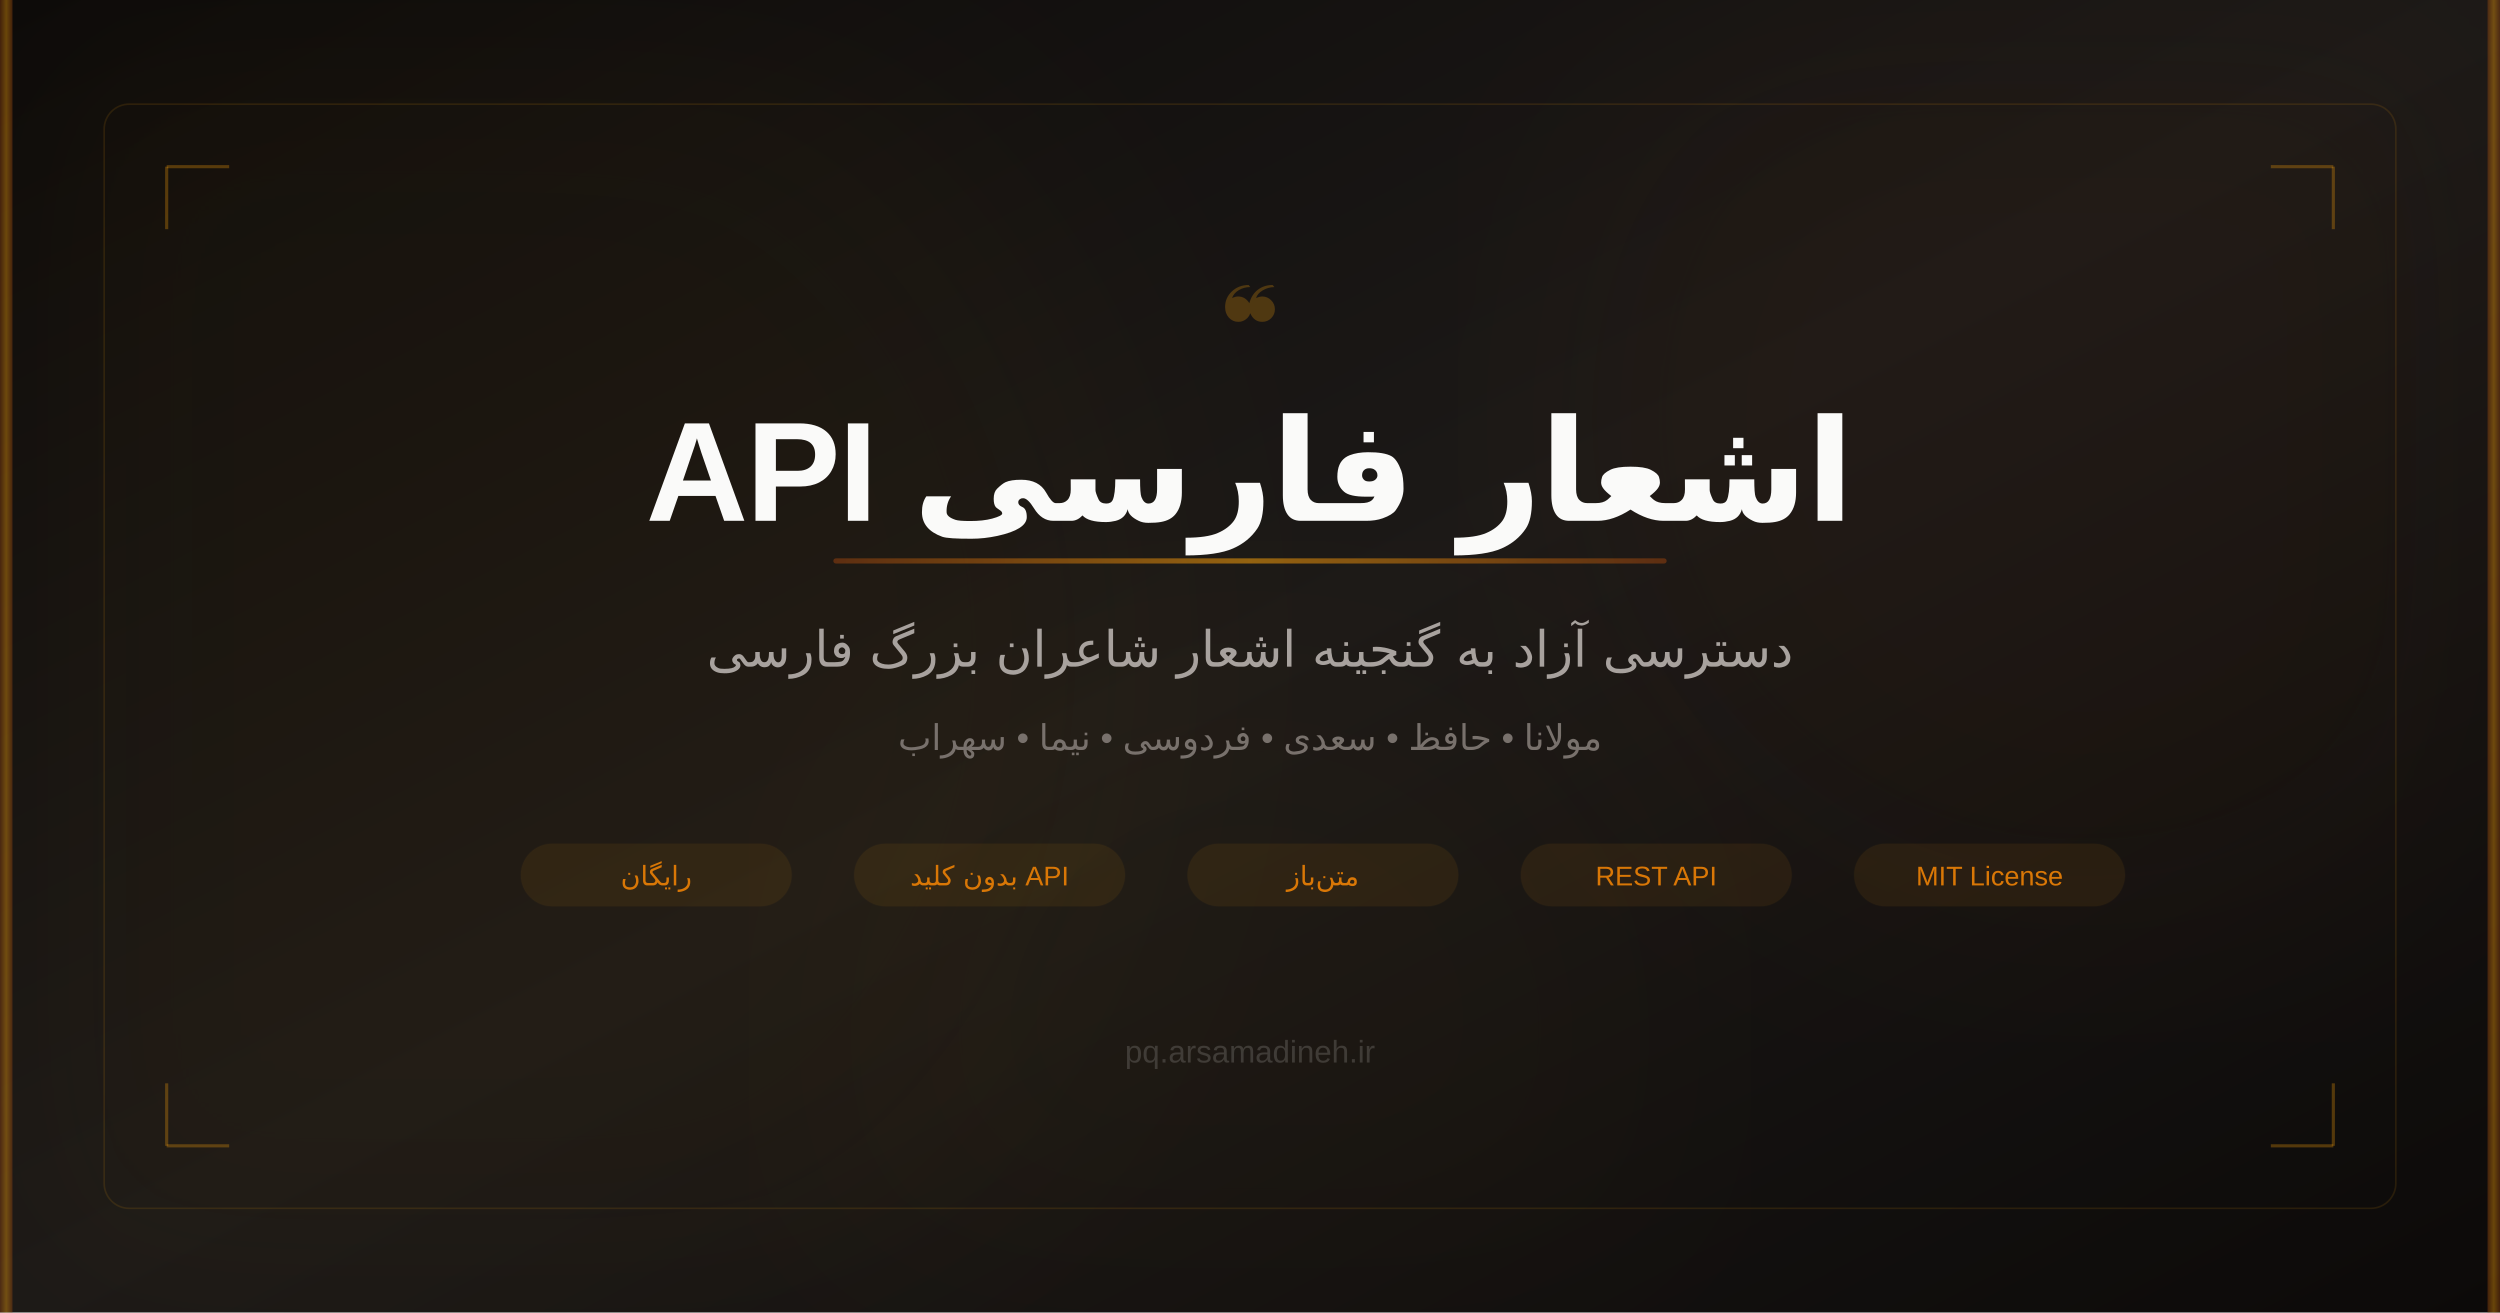
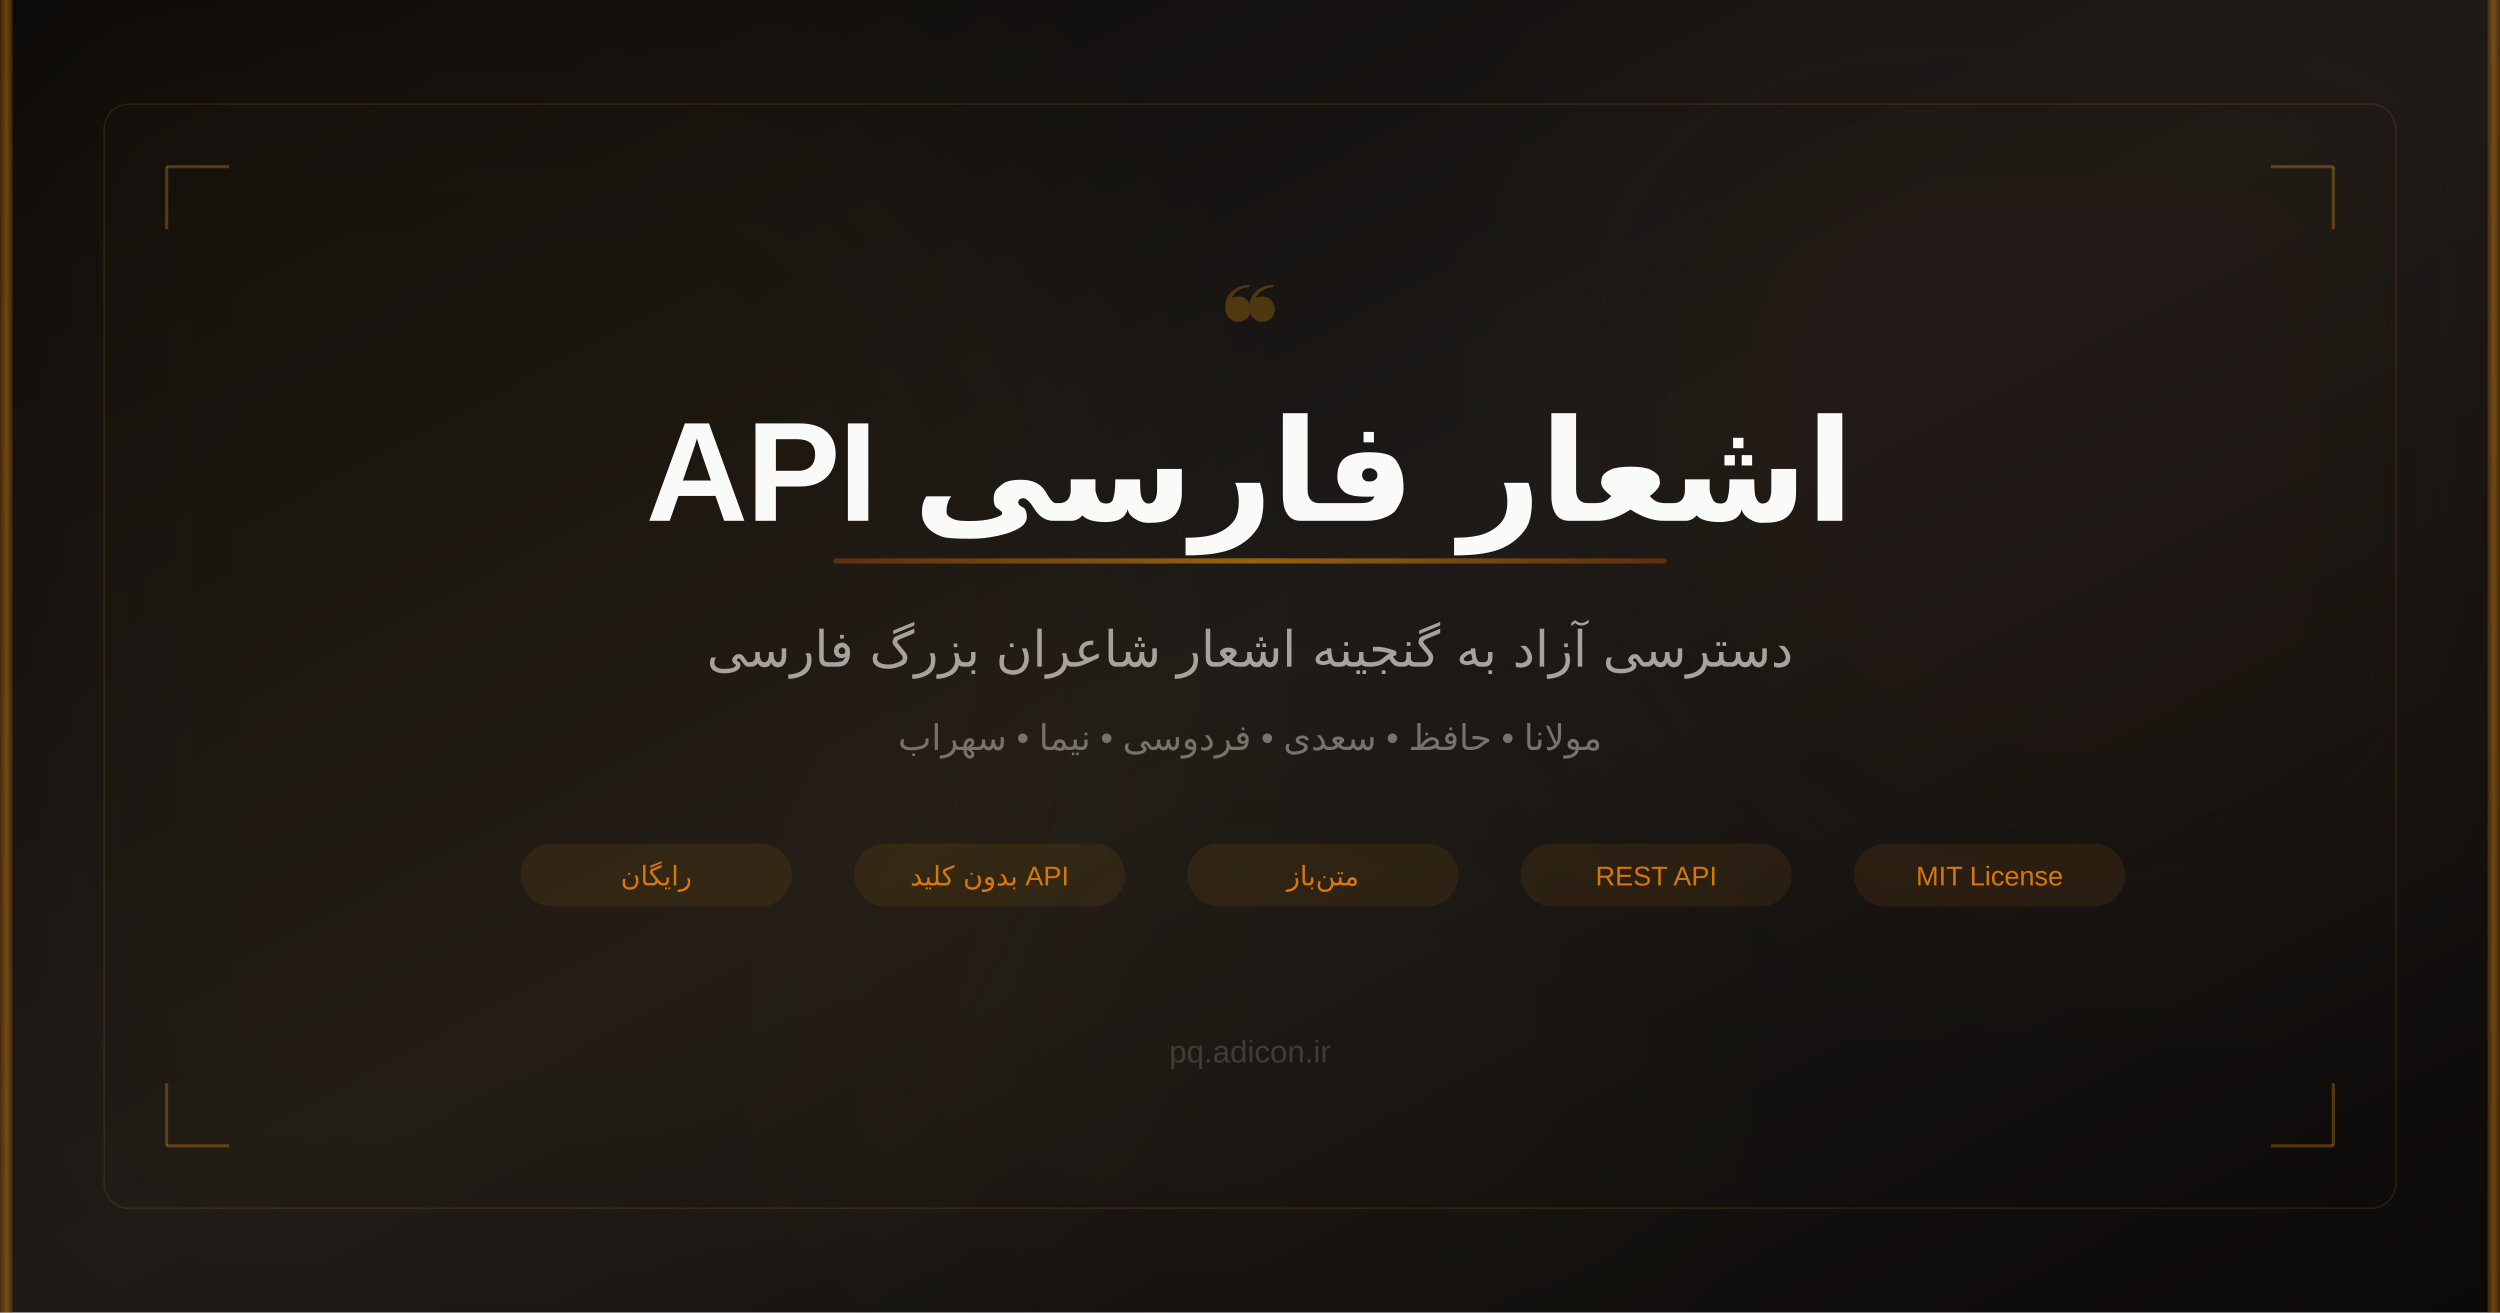
<svg xmlns="http://www.w3.org/2000/svg" viewBox="0 0 1200 630" dir="rtl">
  <defs>
    <linearGradient id="twBg" x1="0%" y1="0%" x2="100%" y2="100%">
      <stop offset="0%" stop-color="#0c0a09" />
      <stop offset="50%" stop-color="#1c1917" />
      <stop offset="100%" stop-color="#0c0a09" />
    </linearGradient>
    <linearGradient id="twGold" x1="0%" y1="0%" x2="100%" y2="0%">
      <stop offset="0%" stop-color="#92400e" />
      <stop offset="50%" stop-color="#f59e0b" />
      <stop offset="100%" stop-color="#92400e" />
    </linearGradient>
    <filter id="twBlur">
      <feGaussianBlur stdDeviation="60" />
    </filter>
  </defs>
  <rect width="1200" height="630" fill="url(#twBg)" />
  <circle cx="200" cy="315" r="350" fill="#f59e0b" opacity="0.035" filter="url(#twBlur)" />
  <circle cx="1000" cy="200" r="250" fill="#b45309" opacity="0.04" filter="url(#twBlur)" />
  <circle cx="600" cy="500" r="200" fill="#f59e0b" opacity="0.02" filter="url(#twBlur)" />
  <rect x="0" y="0" width="6" height="630" fill="url(#twGold)" opacity="0.4" />
  <rect x="1194" y="0" width="6" height="630" fill="url(#twGold)" opacity="0.4" />
  <rect x="50" y="50" width="1100" height="530" rx="12" fill="none" stroke="#f59e0b" stroke-width="0.8" opacity="0.12" />
  <path d="M 80 80 L 80 110" fill="none" stroke="#f59e0b" stroke-width="1.5" opacity="0.3" />
  <path d="M 80 80 L 110 80" fill="none" stroke="#f59e0b" stroke-width="1.5" opacity="0.3" />
  <path d="M 1120 80 L 1120 110" fill="none" stroke="#f59e0b" stroke-width="1.5" opacity="0.3" />
  <path d="M 1120 80 L 1090 80" fill="none" stroke="#f59e0b" stroke-width="1.5" opacity="0.3" />
  <path d="M 80 550 L 80 520" fill="none" stroke="#f59e0b" stroke-width="1.5" opacity="0.3" />
  <path d="M 80 550 L 110 550" fill="none" stroke="#f59e0b" stroke-width="1.5" opacity="0.3" />
  <path d="M 1120 550 L 1120 520" fill="none" stroke="#f59e0b" stroke-width="1.5" opacity="0.3" />
  <path d="M 1120 550 L 1090 550" fill="none" stroke="#f59e0b" stroke-width="1.5" opacity="0.3" />
  <line x1="250" y1="175" x2="950" y2="175" stroke="url(#twGold)" stroke-width="0.8" opacity="0.2" />
  <text x="600" y="165" text-anchor="middle" font-family="'Georgia', 'Times New Roman', serif" font-size="40" fill="#f59e0b" opacity="0.25">❝</text>
  <text x="600" y="250" text-anchor="middle" font-family="'Vazirmatn', 'Tahoma', 'Arial', sans-serif" font-size="68" font-weight="700" fill="#fafaf9" letter-spacing="-1">
    API اشعار فارسی
  </text>
  <rect x="400" y="268" width="400" height="2.5" rx="1.25" fill="url(#twGold)" opacity="0.55" />
  <text x="600" y="320" text-anchor="middle" font-family="'Vazirmatn', 'Tahoma', 'Arial', sans-serif" font-size="24" font-weight="400" fill="#a8a29e">
    دسترسی آزاد به گنجینه اشعار شاعران بزرگ فارسی
  </text>
  <text x="600" y="360" text-anchor="middle" font-family="'Vazirmatn', 'Tahoma', 'Arial', sans-serif" font-size="17" font-weight="300" fill="#78716c">
    مولانا • حافظ • سعدی • فردوسی • نیما • سهراب
  </text>
  <g transform="translate(600, 420)" text-anchor="middle">
    <rect x="-350" y="-15" width="130" height="30" rx="15" fill="#f59e0b" opacity="0.08" stroke="#f59e0b" stroke-width="0.6" stroke-opacity="0.25" />
    <text x="-285" y="5" text-anchor="middle" font-family="'Vazirmatn', 'Tahoma', 'Arial', sans-serif" font-size="13" font-weight="500" fill="#d97706">رایگان</text>
    <rect x="-190" y="-15" width="130" height="30" rx="15" fill="#f59e0b" opacity="0.08" stroke="#f59e0b" stroke-width="0.6" stroke-opacity="0.25" />
    <text x="-125" y="5" text-anchor="middle" font-family="'Vazirmatn', 'Tahoma', 'Arial', sans-serif" font-size="13" font-weight="500" fill="#d97706">بدون کلید API</text>
    <rect x="-30" y="-15" width="130" height="30" rx="15" fill="#f59e0b" opacity="0.08" stroke="#f59e0b" stroke-width="0.6" stroke-opacity="0.25" />
    <text x="35" y="5" text-anchor="middle" font-family="'Vazirmatn', 'Tahoma', 'Arial', sans-serif" font-size="13" font-weight="500" fill="#d97706">متن‌باز</text>
    <rect x="130" y="-15" width="130" height="30" rx="15" fill="#f59e0b" opacity="0.08" stroke="#f59e0b" stroke-width="0.6" stroke-opacity="0.25" />
    <text x="195" y="5" text-anchor="middle" font-family="'Vazirmatn', 'Tahoma', 'Arial', sans-serif" font-size="13" font-weight="500" fill="#d97706">REST API</text>
    <rect x="290" y="-15" width="130" height="30" rx="15" fill="#f59e0b" opacity="0.08" stroke="#f59e0b" stroke-width="0.6" stroke-opacity="0.25" />
    <text x="355" y="5" text-anchor="middle" font-family="'Vazirmatn', 'Tahoma', 'Arial', sans-serif" font-size="13" font-weight="500" fill="#d97706">MIT License</text>
  </g>
  <text x="600" y="510" text-anchor="middle" font-family="'Vazirmatn', 'Tahoma', 'Arial', sans-serif" font-size="15" font-weight="400" fill="#57534e" opacity="0.6">
-     pq.arsamadineh.ir
+     pq.adicon.ir
  </text>
  <line x1="250" y1="540" x2="950" y2="540" stroke="url(#twGold)" stroke-width="0.8" opacity="0.15" />
</svg>
